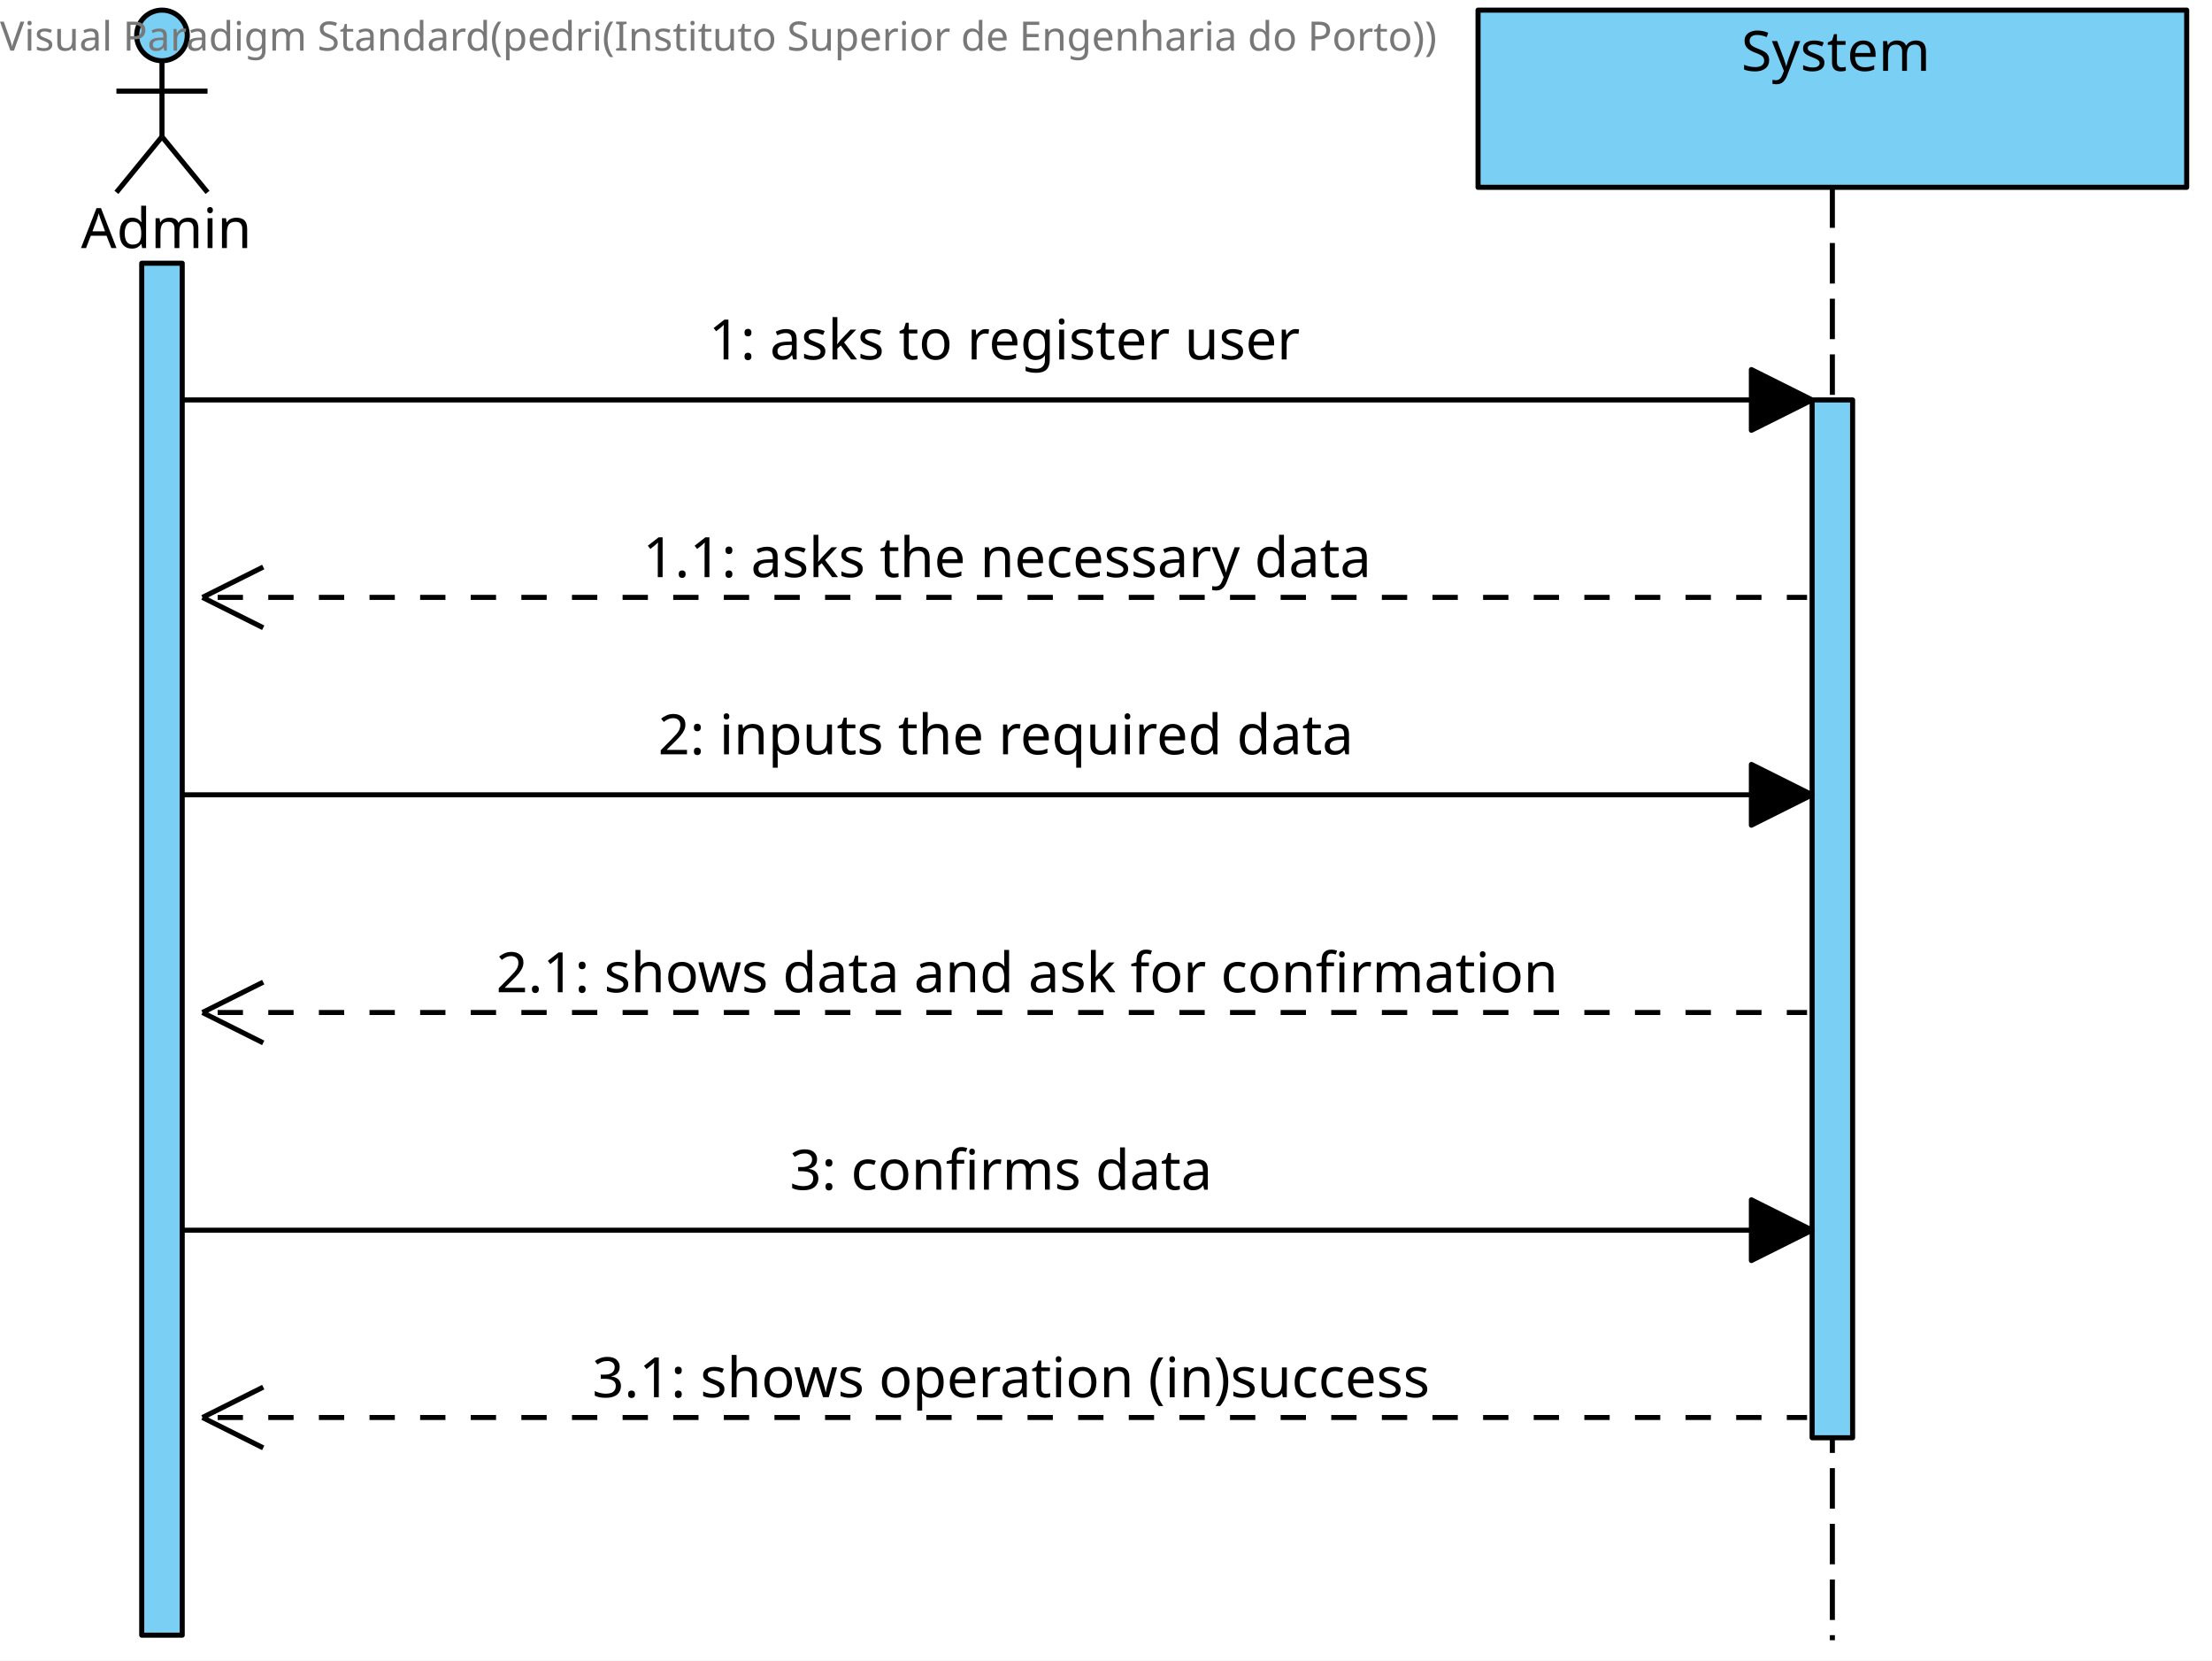
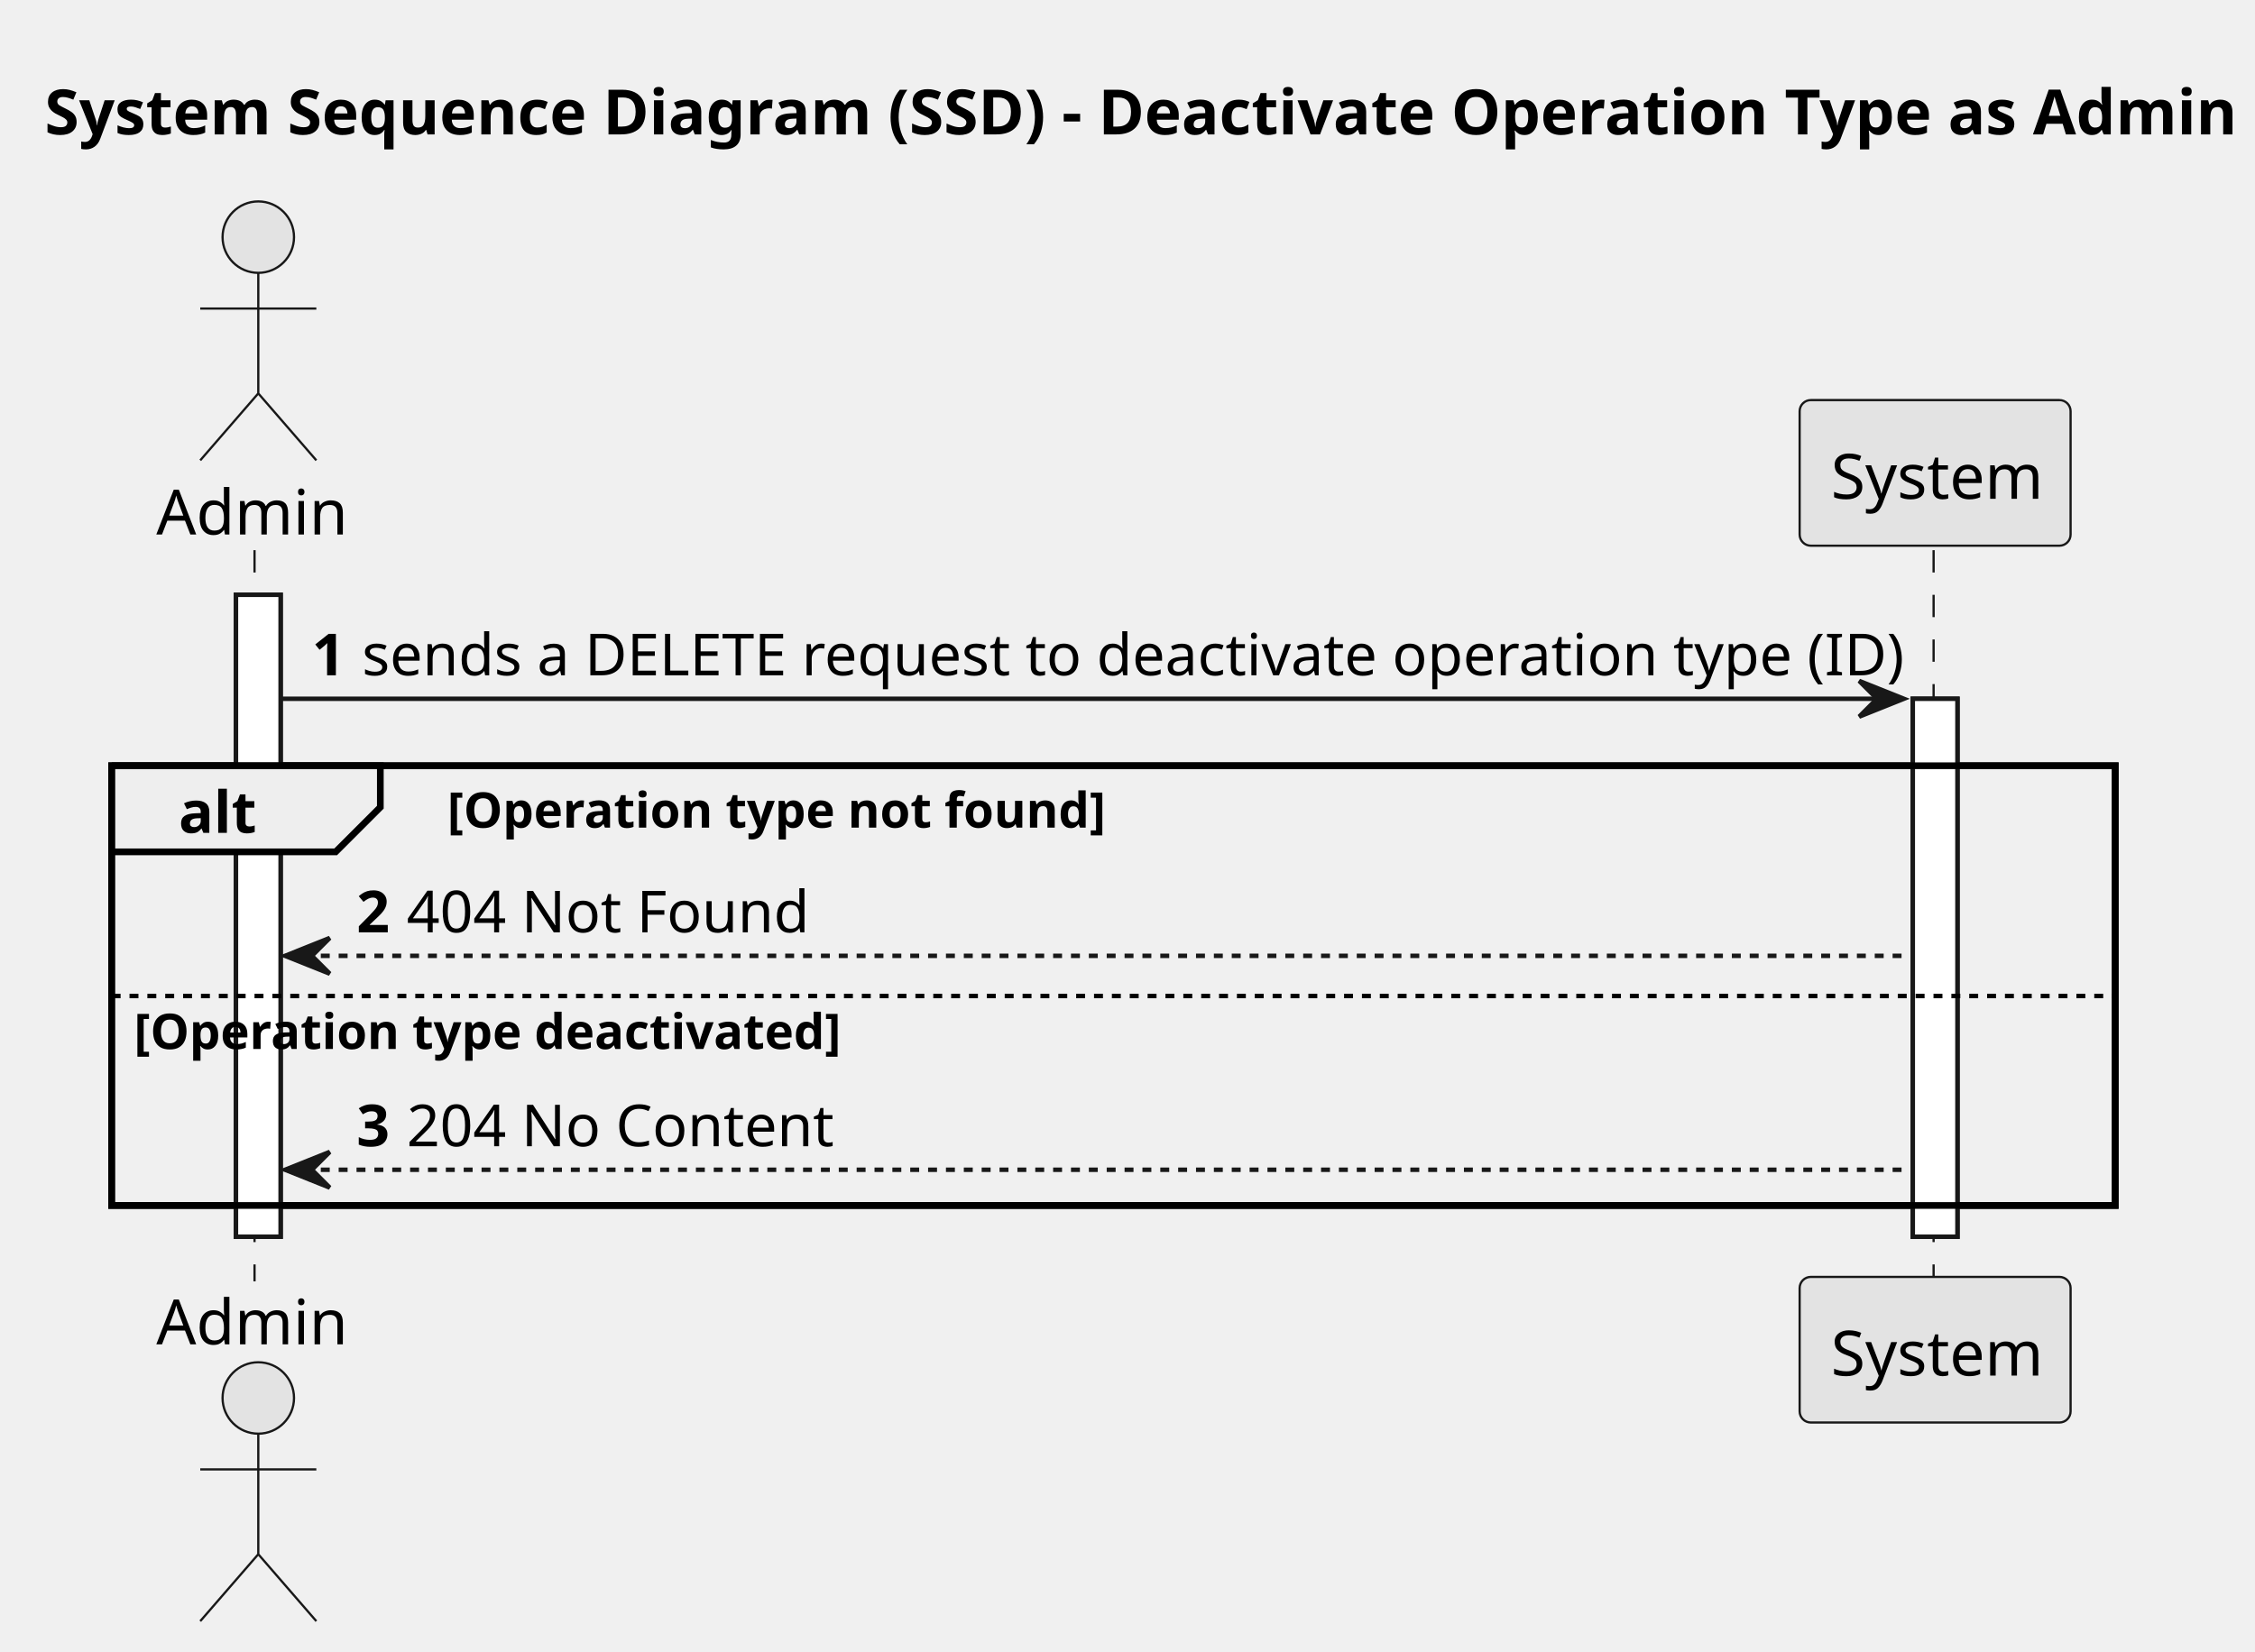
- <svg xmlns="http://www.w3.org/2000/svg" fill-opacity="0" color-rendering="auto" color-interpolation="auto" text-rendering="auto" stroke="rgb(0,0,0)" stroke-linecap="square" width="437" stroke-miterlimit="10" shape-rendering="auto" stroke-opacity="0" fill="rgb(0,0,0)" stroke-dasharray="none" font-weight="normal" stroke-width="1" height="328" font-family="'Dialog'" font-style="normal" stroke-linejoin="miter" font-size="12px" stroke-dashoffset="0" image-rendering="auto">
-   <defs id="genericDefs" />
+ <svg xmlns="http://www.w3.org/2000/svg" contentStyleType="text/css" height="370px" preserveAspectRatio="none" style="width:505px;height:370px;background:#FFFFFF;" version="1.1" viewBox="0 0 505 370" width="505px" zoomAndPan="magnify">
+   <defs />
  <g>
-     <defs id="defs1">
-       <clipPath clipPathUnits="userSpaceOnUse" id="clipPath1">
-         <path d="M-7 -7 L71 -7 L71 333 L-7 333 L-7 -7 Z" />
-       </clipPath>
-       <clipPath clipPathUnits="userSpaceOnUse" id="clipPath2">
-         <path d="M-7 -7 L152 -7 L152 333 L-7 333 L-7 -7 Z" />
-       </clipPath>
-       <clipPath clipPathUnits="userSpaceOnUse" id="clipPath3">
-         <path d="M-7 -7 L19 -7 L19 216 L-7 216 L-7 -7 Z" />
-       </clipPath>
-       <clipPath clipPathUnits="userSpaceOnUse" id="clipPath4">
-         <path d="M-141 -15 L282 -15 L282 30 L-141 30 L-141 -15 Z" />
-       </clipPath>
-       <clipPath clipPathUnits="userSpaceOnUse" id="clipPath5">
-         <path d="M-52 -15 L104 -15 L104 30 L-52 30 L-52 -15 Z" />
-       </clipPath>
-       <clipPath clipPathUnits="userSpaceOnUse" id="clipPath6">
-         <path d="M0 0 L426 0 L426 104 L0 104 L0 0 Z" />
-       </clipPath>
-       <clipPath clipPathUnits="userSpaceOnUse" id="clipPath7">
-         <path d="M72 8 L72 23 L20 23 L20 8 ZM277 30 L277 45 L145 45 L145 30 ZM293 73 L293 88 L132 88 L132 73 ZM0 0 L0 104 L426 104 L426 0 Z" />
-       </clipPath>
-       <clipPath clipPathUnits="userSpaceOnUse" id="clipPath8">
-         <path d="M0 0 L421 0 L421 104 L0 104 L0 0 Z" />
-       </clipPath>
-       <clipPath clipPathUnits="userSpaceOnUse" id="clipPath9">
-         <path d="M289 34 L289 49 L128 49 L128 34 ZM278 69 L278 84 L130 84 L130 69 ZM0 0 L0 104 L421 104 L421 0 L273 0 L273 6 L141 6 L141 0 Z" />
-       </clipPath>
-       <clipPath clipPathUnits="userSpaceOnUse" id="clipPath10">
-         <path d="M282 30 L282 45 L134 45 L134 30 ZM321 77 L321 92 L103 92 L103 77 ZM0 0 L0 104 L426 104 L426 0 L293 0 L293 10 L132 10 L132 0 Z" />
-       </clipPath>
-       <clipPath clipPathUnits="userSpaceOnUse" id="clipPath11">
-         <path d="M317 34 L317 49 L99 49 L99 34 ZM256 73 L256 88 L157 88 L157 73 ZM0 0 L0 104 L421 104 L421 0 L278 0 L278 2 L130 2 L130 0 Z" />
-       </clipPath>
-       <clipPath clipPathUnits="userSpaceOnUse" id="clipPath12">
-         <path d="M260 30 L260 45 L161 45 L161 30 ZM303 71 L303 86 L122 86 L122 71 ZM0 0 L0 104 L426 104 L426 0 L321 0 L321 6 L103 6 L103 0 Z" />
-       </clipPath>
-       <clipPath clipPathUnits="userSpaceOnUse" id="clipPath13">
-         <path d="M299 34 L299 49 L118 49 L118 34 ZM0 0 L0 104 L421 104 L421 0 L256 0 L256 8 L157 8 L157 0 Z" />
-       </clipPath>
-       <clipPath clipPathUnits="userSpaceOnUse" id="clipPath14">
-         <path d="M-181 -15 L362 -15 L362 30 L-181 30 L-181 -15 Z" />
-       </clipPath>
-       <clipPath clipPathUnits="userSpaceOnUse" id="clipPath15">
-         <path d="M-99 -15 L198 -15 L198 30 L-99 30 L-99 -15 Z" />
-       </clipPath>
-       <clipPath clipPathUnits="userSpaceOnUse" id="clipPath16">
-         <path d="M-218 -15 L436 -15 L436 30 L-218 30 L-218 -15 Z" />
-       </clipPath>
-       <clipPath clipPathUnits="userSpaceOnUse" id="clipPath17">
-         <path d="M-148 -15 L296 -15 L296 30 L-148 30 L-148 -15 Z" />
-       </clipPath>
-       <clipPath clipPathUnits="userSpaceOnUse" id="clipPath18">
-         <path d="M-161 -15 L322 -15 L322 30 L-161 30 L-161 -15 Z" />
-       </clipPath>
-       <clipPath clipPathUnits="userSpaceOnUse" id="clipPath19">
-         <path d="M-132 -15 L264 -15 L264 30 L-132 30 L-132 -15 Z" />
-       </clipPath>
-     </defs>
-     <g fill="white" text-rendering="geometricPrecision" fill-opacity="1" stroke-opacity="1" stroke="white">
-       <rect x="0" width="437" height="328" y="0" stroke="none" />
-     </g>
-     <g font-size="11px" transform="translate(2,2)" fill-opacity="1" fill="rgb(122,207,245)" text-rendering="geometricPrecision" image-rendering="optimizeQuality" font-family="sans-serif" stroke="rgb(122,207,245)" stroke-opacity="1">
-       <circle r="5" clip-path="url(#clipPath1)" cx="30" cy="5" stroke="none" />
-       <rect x="26" width="8" height="271" y="50" clip-path="url(#clipPath1)" stroke="none" />
-     </g>
-     <g stroke-linecap="butt" font-size="11px" transform="translate(2,2)" fill-opacity="1" fill="black" text-rendering="geometricPrecision" image-rendering="optimizeQuality" font-family="sans-serif" stroke-linejoin="round" stroke="black" stroke-opacity="1" stroke-miterlimit="0">
-       <circle fill="none" r="5" clip-path="url(#clipPath1)" cx="30" cy="5" />
-       <rect fill="none" x="26" width="8" height="271" y="50" clip-path="url(#clipPath1)" />
-       <line y2="25" fill="none" x1="30" clip-path="url(#clipPath1)" x2="30" y1="10" />
-       <line y2="36" fill="none" x1="30" clip-path="url(#clipPath1)" x2="21" y1="25" />
-       <line y2="36" fill="none" x1="30" clip-path="url(#clipPath1)" x2="39" y1="25" />
-       <line y2="16" fill="none" x1="21" clip-path="url(#clipPath1)" x2="39" y1="16" />
-     </g>
-     <g font-size="11px" transform="translate(292,2)" fill-opacity="1" fill="rgb(122,207,245)" text-rendering="geometricPrecision" image-rendering="optimizeQuality" font-family="sans-serif" stroke="rgb(122,207,245)" stroke-opacity="1">
-       <rect x="0" width="140" height="35" y="0" clip-path="url(#clipPath2)" stroke="none" />
-     </g>
-     <g stroke-linecap="butt" font-size="11px" transform="translate(292,2)" fill-opacity="1" fill="black" text-rendering="geometricPrecision" image-rendering="optimizeQuality" font-family="sans-serif" stroke-linejoin="round" stroke="black" stroke-opacity="1" stroke-miterlimit="0">
-       <rect fill="none" x="0" width="140" height="35" y="0" clip-path="url(#clipPath2)" />
-       <line clip-path="url(#clipPath2)" fill="none" x1="70" x2="70" y1="35" y2="322" stroke-linejoin="bevel" stroke-dasharray="8,3" />
-     </g>
-     <g font-size="11px" transform="translate(358,79)" fill-opacity="1" fill="rgb(122,207,245)" text-rendering="geometricPrecision" image-rendering="optimizeQuality" font-family="sans-serif" stroke="rgb(122,207,245)" stroke-opacity="1">
-       <rect x="0" width="8" height="205" y="0" clip-path="url(#clipPath3)" stroke="none" />
-     </g>
-     <g stroke-linecap="butt" font-size="11px" transform="translate(358,79)" fill-opacity="1" fill="black" text-rendering="geometricPrecision" image-rendering="optimizeQuality" font-family="sans-serif" stroke-linejoin="round" stroke="black" stroke-opacity="1" stroke-miterlimit="0">
-       <rect fill="none" x="0" width="8" height="205" y="0" clip-path="url(#clipPath3)" />
-     </g>
-     <g font-size="11px" transform="translate(292,2)" fill-opacity="1" fill="black" text-rendering="geometricPrecision" image-rendering="optimizeQuality" font-family="sans-serif" stroke="black" stroke-opacity="1">
-       <text x="52" xml:space="preserve" y="12" clip-path="url(#clipPath4)" stroke="none">System</text>
-     </g>
-     <g font-size="11px" transform="translate(6,37)" fill-opacity="1" fill="black" text-rendering="geometricPrecision" image-rendering="optimizeQuality" font-family="sans-serif" stroke="black" stroke-opacity="1">
-       <text x="10" xml:space="preserve" y="12" clip-path="url(#clipPath5)" stroke="none">Admin</text>
-     </g>
-     <g stroke-linecap="butt" font-size="11px" transform="translate(-14,29)" fill-opacity="1" fill="black" text-rendering="geometricPrecision" image-rendering="optimizeQuality" font-family="sans-serif" stroke-linejoin="round" stroke="black" stroke-opacity="1">
-       <line y2="50" fill="none" x1="50" clip-path="url(#clipPath7)" x2="372" y1="50" />
-       <polygon points=" 372 50 360 44 360 56" clip-path="url(#clipPath7)" stroke="none" />
-       <polygon fill="none" points=" 372 50 360 44 360 56" clip-path="url(#clipPath7)" />
-     </g>
-     <g fill-opacity="1" text-rendering="geometricPrecision" stroke="black" stroke-linecap="butt" transform="translate(-10,68)" stroke-opacity="1" fill="black" stroke-dasharray="5" font-family="sans-serif" stroke-linejoin="round" font-size="11px" stroke-dashoffset="1" image-rendering="optimizeQuality">
-       <line y2="50" fill="none" x1="367" clip-path="url(#clipPath9)" x2="50" y1="50" />
-       <line clip-path="url(#clipPath9)" stroke-dashoffset="0" fill="none" x1="50" x2="62" y1="50" y2="56" stroke-dasharray="none" />
-       <line clip-path="url(#clipPath9)" stroke-dashoffset="0" fill="none" x1="50" x2="62" y1="50" y2="44" stroke-dasharray="none" />
-     </g>
-     <g stroke-linecap="butt" font-size="11px" transform="translate(-14,107)" fill-opacity="1" fill="black" text-rendering="geometricPrecision" image-rendering="optimizeQuality" font-family="sans-serif" stroke-linejoin="round" stroke="black" stroke-opacity="1">
-       <line y2="50" fill="none" x1="50" clip-path="url(#clipPath10)" x2="372" y1="50" />
-       <polygon points=" 372 50 360 44 360 56" clip-path="url(#clipPath10)" stroke="none" />
-       <polygon fill="none" points=" 372 50 360 44 360 56" clip-path="url(#clipPath10)" />
-     </g>
-     <g fill-opacity="1" text-rendering="geometricPrecision" stroke="black" stroke-linecap="butt" transform="translate(-10,150)" stroke-opacity="1" fill="black" stroke-dasharray="5" font-family="sans-serif" stroke-linejoin="round" font-size="11px" stroke-dashoffset="1" image-rendering="optimizeQuality">
-       <line y2="50" fill="none" x1="367" clip-path="url(#clipPath11)" x2="50" y1="50" />
-       <line clip-path="url(#clipPath11)" stroke-dashoffset="0" fill="none" x1="50" x2="62" y1="50" y2="56" stroke-dasharray="none" />
-       <line clip-path="url(#clipPath11)" stroke-dashoffset="0" fill="none" x1="50" x2="62" y1="50" y2="44" stroke-dasharray="none" />
-     </g>
-     <g stroke-linecap="butt" font-size="11px" transform="translate(-14,193)" fill-opacity="1" fill="black" text-rendering="geometricPrecision" image-rendering="optimizeQuality" font-family="sans-serif" stroke-linejoin="round" stroke="black" stroke-opacity="1">
-       <line y2="50" fill="none" x1="50" clip-path="url(#clipPath12)" x2="372" y1="50" />
-       <polygon points=" 372 50 360 44 360 56" clip-path="url(#clipPath12)" stroke="none" />
-       <polygon fill="none" points=" 372 50 360 44 360 56" clip-path="url(#clipPath12)" />
-     </g>
-     <g fill-opacity="1" text-rendering="geometricPrecision" stroke="black" stroke-linecap="butt" transform="translate(-10,230)" stroke-opacity="1" fill="black" stroke-dasharray="5" font-family="sans-serif" stroke-linejoin="round" font-size="11px" stroke-dashoffset="1" image-rendering="optimizeQuality">
-       <line y2="50" fill="none" x1="367" clip-path="url(#clipPath13)" x2="50" y1="50" />
-       <line clip-path="url(#clipPath13)" stroke-dashoffset="0" fill="none" x1="50" x2="62" y1="50" y2="56" stroke-dasharray="none" />
-       <line clip-path="url(#clipPath13)" stroke-dashoffset="0" fill="none" x1="50" x2="62" y1="50" y2="44" stroke-dasharray="none" />
-     </g>
-     <g font-size="11px" transform="translate(108,264)" fill-opacity="1" fill="black" text-rendering="geometricPrecision" image-rendering="optimizeQuality" font-family="sans-serif" stroke="black" stroke-opacity="1">
-       <text x="9" xml:space="preserve" y="12" clip-path="url(#clipPath14)" stroke="none">3.1: shows operation (in)success</text>
-     </g>
-     <g font-size="11px" transform="translate(147,223)" fill-opacity="1" fill="white" text-rendering="geometricPrecision" image-rendering="optimizeQuality" font-family="sans-serif" stroke="white" stroke-opacity="1">
-       <rect x="0" width="99" height="15" y="0" clip-path="url(#clipPath15)" stroke="none" />
-       <text fill="black" x="9" xml:space="preserve" y="12" clip-path="url(#clipPath15)" stroke="none">3: confirms data</text>
-     </g>
-     <g font-size="11px" transform="translate(89,184)" fill-opacity="1" fill="black" text-rendering="geometricPrecision" image-rendering="optimizeQuality" font-family="sans-serif" stroke="black" stroke-opacity="1">
-       <text x="9" xml:space="preserve" y="12" clip-path="url(#clipPath16)" stroke="none">2.1: shows data and ask for confirmation</text>
-     </g>
-     <g font-size="11px" transform="translate(120,137)" fill-opacity="1" fill="white" text-rendering="geometricPrecision" image-rendering="optimizeQuality" font-family="sans-serif" stroke="white" stroke-opacity="1">
-       <rect x="0" width="148" height="15" y="0" clip-path="url(#clipPath17)" stroke="none" />
-       <text fill="black" x="10" xml:space="preserve" y="12" clip-path="url(#clipPath17)" stroke="none">2: inputs the required data</text>
-     </g>
-     <g font-size="11px" transform="translate(118,102)" fill-opacity="1" fill="black" text-rendering="geometricPrecision" image-rendering="optimizeQuality" font-family="sans-serif" stroke="black" stroke-opacity="1">
-       <text x="9" xml:space="preserve" y="12" clip-path="url(#clipPath18)" stroke="none">1.1: asks the necessary data</text>
-     </g>
-     <g font-size="11px" transform="translate(131,59)" fill-opacity="1" fill="white" text-rendering="geometricPrecision" image-rendering="optimizeQuality" font-family="sans-serif" stroke="white" stroke-opacity="1">
-       <rect x="0" width="132" height="15" y="0" clip-path="url(#clipPath19)" stroke="none" />
-       <text fill="black" x="9" xml:space="preserve" y="12" clip-path="url(#clipPath19)" stroke="none">1: asks to register user</text>
-     </g>
-     <g font-size="8px" fill-opacity="1" fill="rgb(120,120,120)" text-rendering="geometricPrecision" image-rendering="optimizeQuality" stroke="rgb(120,120,120)" stroke-opacity="1">
-       <text x="0" xml:space="preserve" y="10" stroke="none">Visual Paradigm Standard(pedri(Instituto Superior de Engenharia do Porto))</text>
-     </g>
+     <text fill="#000000" font-family="sans-serif" font-size="14" font-weight="bold" lengthAdjust="spacing" textLength="477.702" x="10" y="30.107">System Sequence Diagram (SSD) - Deactivate Operation Type as Admin</text>
+     <rect fill="#FFFFFF" height="143.795" style="stroke:#181818;stroke-width:1.0;" width="10" x="52.843" y="133.242" />
+     <rect fill="#FFFFFF" height="120.504" style="stroke:#181818;stroke-width:1.0;" width="10" x="428.363" y="156.533" />
+     <rect fill="none" height="98.504" style="stroke:#000000;stroke-width:1.5;" width="448.699" x="25.002" y="171.533" />
+     <line style="stroke:#181818;stroke-width:0.5;stroke-dasharray:5.0,5.0;" x1="57.002" x2="57.002" y1="123.242" y2="287.037" />
+     <line style="stroke:#181818;stroke-width:0.5;stroke-dasharray:5.0,5.0;" x1="433.025" x2="433.025" y1="123.242" y2="287.037" />
+     <text fill="#000000" font-family="sans-serif" font-size="14" lengthAdjust="spacing" textLength="39.683" x="35.002" y="119.728">Admin</text>
+     <ellipse cx="57.843" cy="53.121" fill="#E3E3E3" rx="8" ry="8" style="stroke:#181818;stroke-width:0.5;" />
+     <path d="M57.843,61.121 L57.843,88.121 M44.843,69.121 L70.843,69.121 M57.843,88.121 L44.843,103.121 M57.843,88.121 L70.843,103.121 " fill="none" style="stroke:#181818;stroke-width:0.5;" />
+     <text fill="#000000" font-family="sans-serif" font-size="14" lengthAdjust="spacing" textLength="39.683" x="35.002" y="301.144">Admin</text>
+     <ellipse cx="57.843" cy="313.158" fill="#E3E3E3" rx="8" ry="8" style="stroke:#181818;stroke-width:0.5;" />
+     <path d="M57.843,321.158 L57.843,348.158 M44.843,329.158 L70.843,329.158 M57.843,348.158 L44.843,363.158 M57.843,348.158 L70.843,363.158 " fill="none" style="stroke:#181818;stroke-width:0.5;" />
+     <rect fill="#E3E3E3" height="32.621" rx="2.5" ry="2.5" style="stroke:#181818;stroke-width:0.5;" width="60.676" x="403.025" y="89.621" />
+     <text fill="#000000" font-family="sans-serif" font-size="14" lengthAdjust="spacing" textLength="46.676" x="410.025" y="111.728">System</text>
+     <rect fill="#E3E3E3" height="32.621" rx="2.5" ry="2.5" style="stroke:#181818;stroke-width:0.5;" width="60.676" x="403.025" y="286.037" />
+     <text fill="#000000" font-family="sans-serif" font-size="14" lengthAdjust="spacing" textLength="46.676" x="410.025" y="308.144">System</text>
+     <rect fill="#FFFFFF" height="143.795" style="stroke:#181818;stroke-width:1.0;" width="10" x="52.843" y="133.242" />
+     <rect fill="#FFFFFF" height="120.504" style="stroke:#181818;stroke-width:1.0;" width="10" x="428.363" y="156.533" />
+     <polygon fill="#181818" points="416.363,152.533,426.363,156.533,416.363,160.533,420.363,156.533" style="stroke:#181818;stroke-width:1.0;" />
+     <line style="stroke:#181818;stroke-width:1.0;" x1="62.843" x2="422.363" y1="156.533" y2="156.533" />
+     <text fill="#000000" font-family="sans-serif" font-size="13" font-weight="bold" lengthAdjust="spacing" textLength="7.23" x="69.843" y="151.27">1</text>
+     <text fill="#000000" font-family="sans-serif" font-size="13" lengthAdjust="spacing" textLength="335.29" x="81.073" y="151.27">sends a DELETE request to deactivate operation type (ID)</text>
+     <path d="M25.002,171.533 L85.173,171.533 L85.173,180.824 L75.173,190.824 L25.002,190.824 L25.002,171.533 " fill="#EEEEEE" style="stroke:#000000;stroke-width:1.5;" />
+     <rect fill="none" height="98.504" style="stroke:#000000;stroke-width:1.5;" width="448.699" x="25.002" y="171.533" />
+     <text fill="#000000" font-family="sans-serif" font-size="13" font-weight="bold" lengthAdjust="spacing" textLength="15.171" x="40.002" y="186.561">alt</text>
+     <text fill="#000000" font-family="sans-serif" font-size="11" font-weight="bold" lengthAdjust="spacing" textLength="138.703" x="100.173" y="185.403">[Operation type not found]</text>
+     <polygon fill="#181818" points="73.843,210.115,63.843,214.115,73.843,218.115,69.843,214.115" style="stroke:#181818;stroke-width:1.0;" />
+     <line style="stroke:#181818;stroke-width:1.0;stroke-dasharray:2.0,2.0;" x1="67.843" x2="427.363" y1="214.115" y2="214.115" />
+     <text fill="#000000" font-family="sans-serif" font-size="13" font-weight="bold" lengthAdjust="spacing" textLength="7.23" x="79.843" y="208.852">2</text>
+     <text fill="#000000" font-family="sans-serif" font-size="13" lengthAdjust="spacing" textLength="86.004" x="91.073" y="208.852">404 Not Found</text>
+     <line style="stroke:#000000;stroke-width:1.0;stroke-dasharray:2.0,2.0;" x1="25.002" x2="473.7" y1="223.115" y2="223.115" />
+     <text fill="#000000" font-family="sans-serif" font-size="11" font-weight="bold" lengthAdjust="spacing" textLength="148.532" x="30.002" y="234.985">[Operation type deactivated]</text>
+     <polygon fill="#181818" points="73.843,258.037,63.843,262.037,73.843,266.037,69.843,262.037" style="stroke:#181818;stroke-width:1.0;" />
+     <line style="stroke:#181818;stroke-width:1.0;stroke-dasharray:2.0,2.0;" x1="67.843" x2="427.363" y1="262.037" y2="262.037" />
+     <text fill="#000000" font-family="sans-serif" font-size="13" font-weight="bold" lengthAdjust="spacing" textLength="7.23" x="79.843" y="256.774">3</text>
+     <text fill="#000000" font-family="sans-serif" font-size="13" lengthAdjust="spacing" textLength="91.064" x="91.073" y="256.774">204 No Content</text>
  </g>
</svg>
